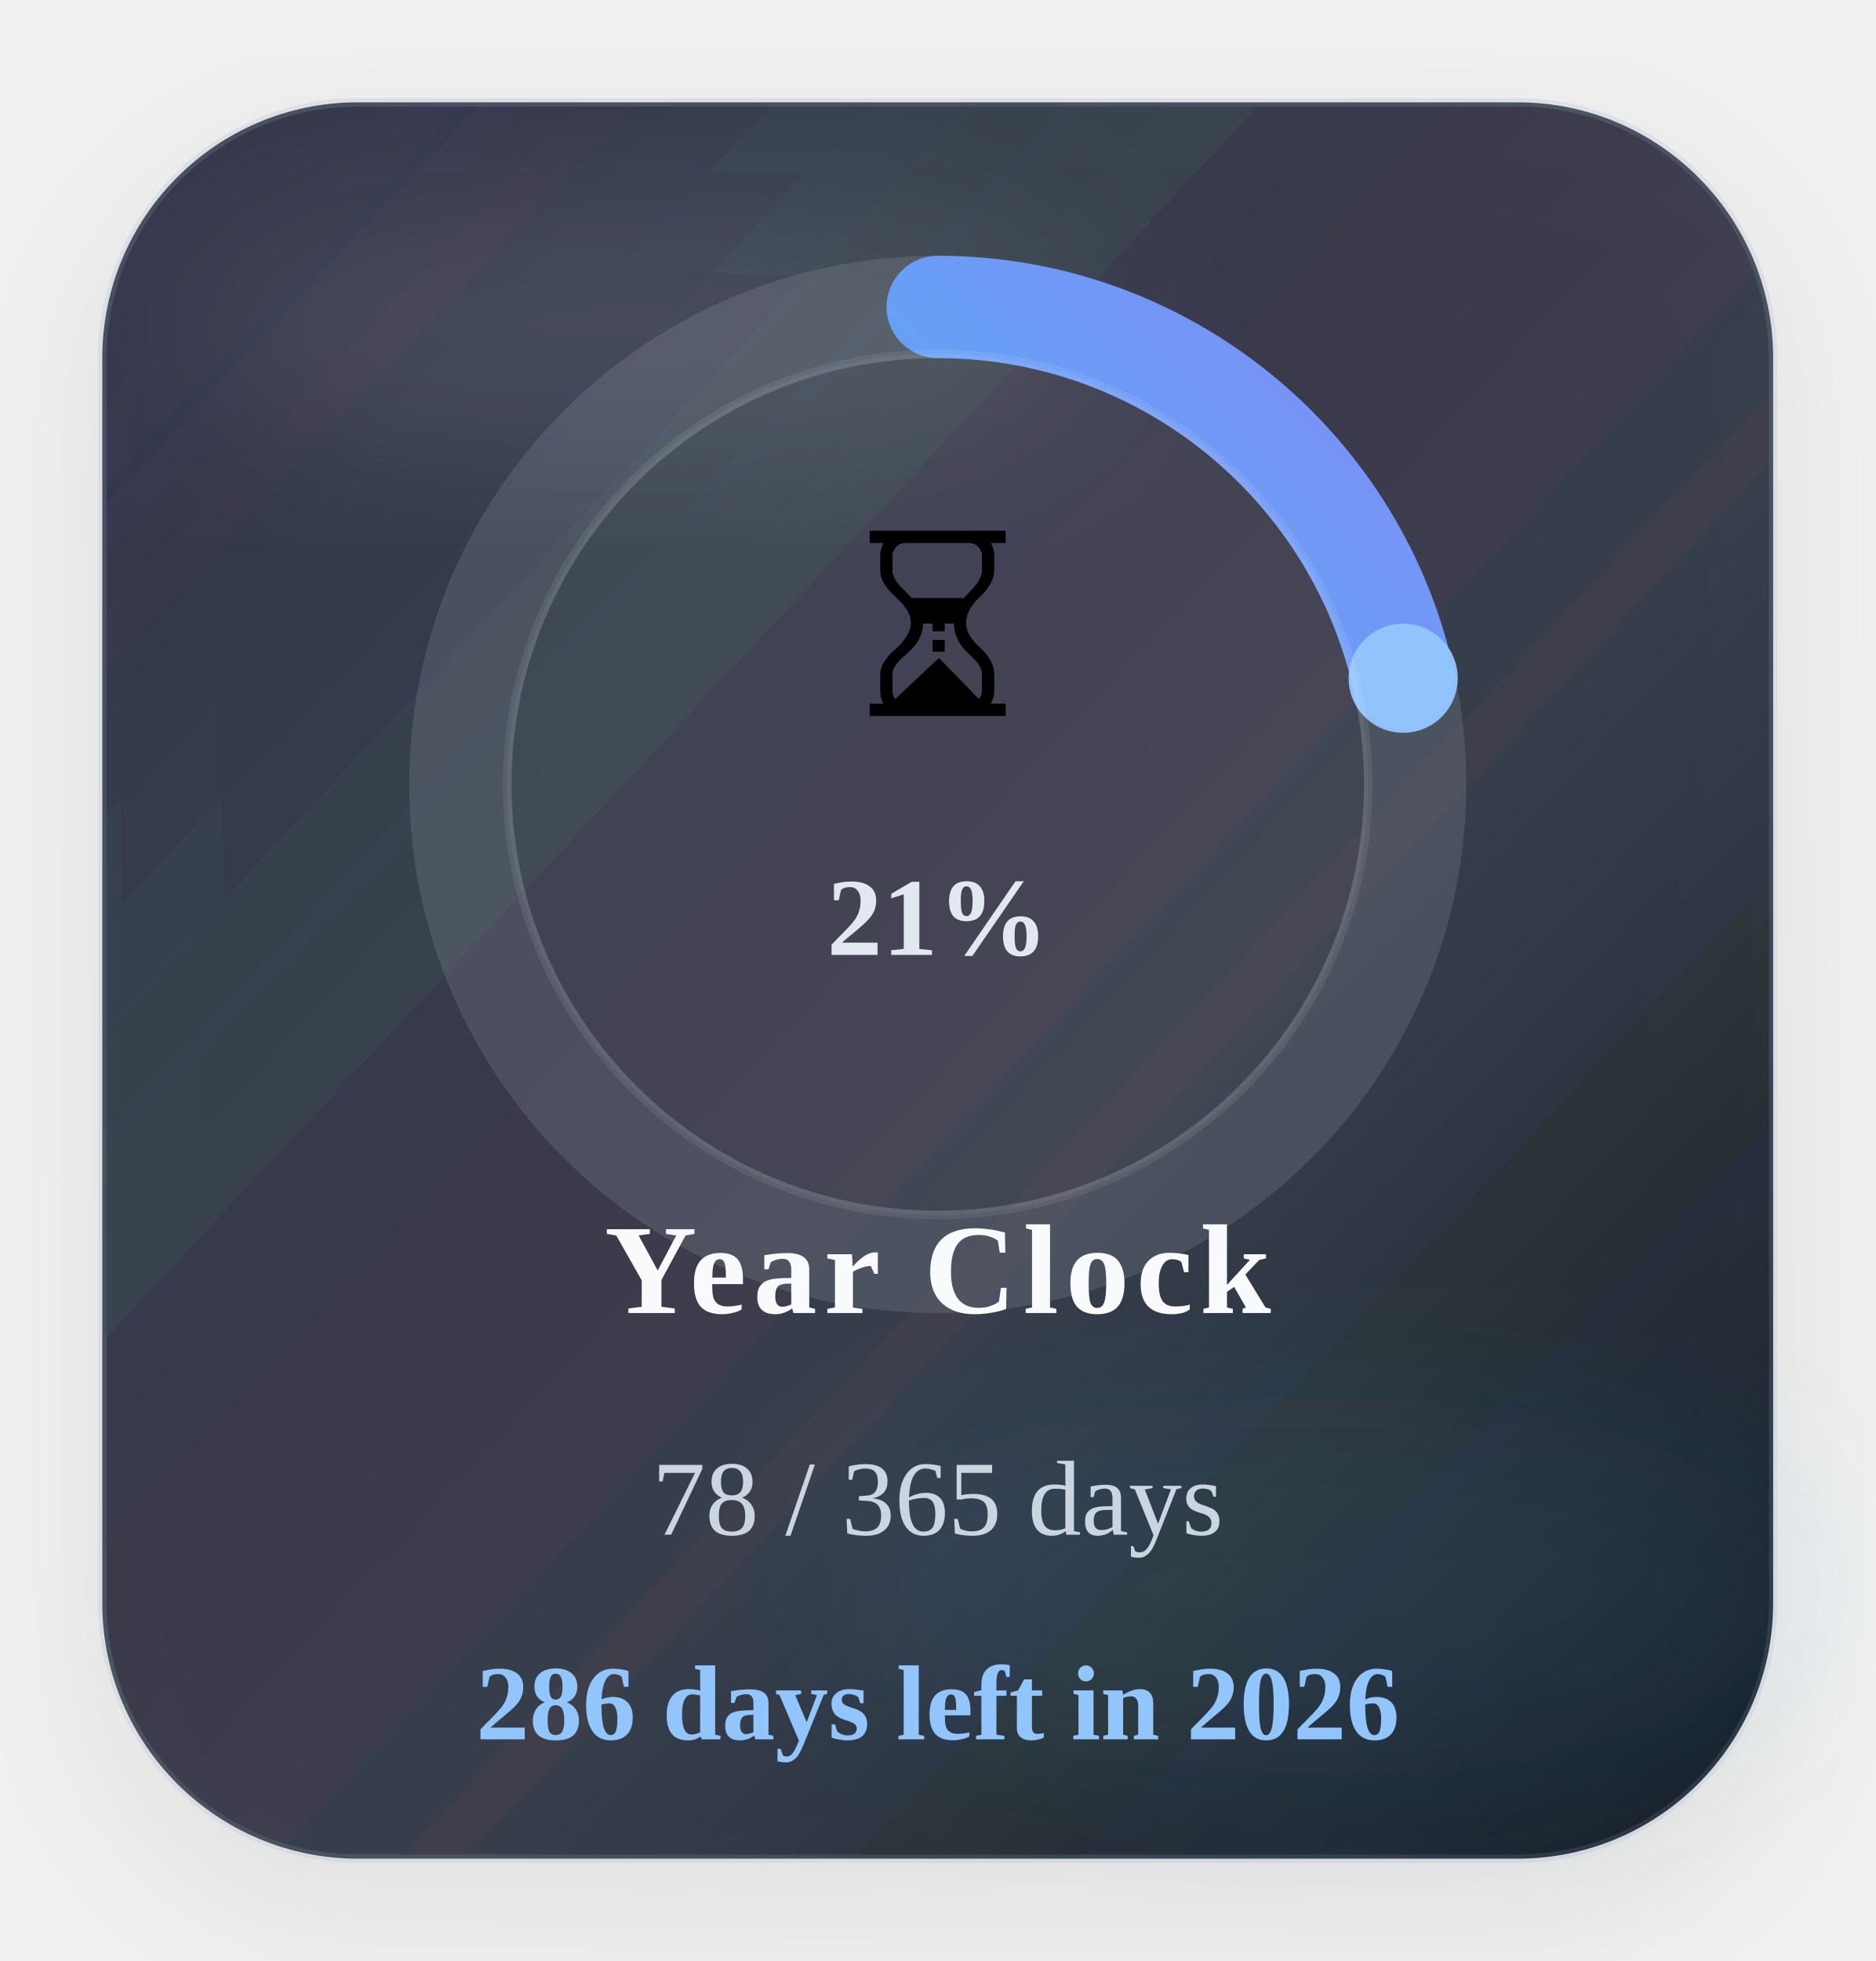
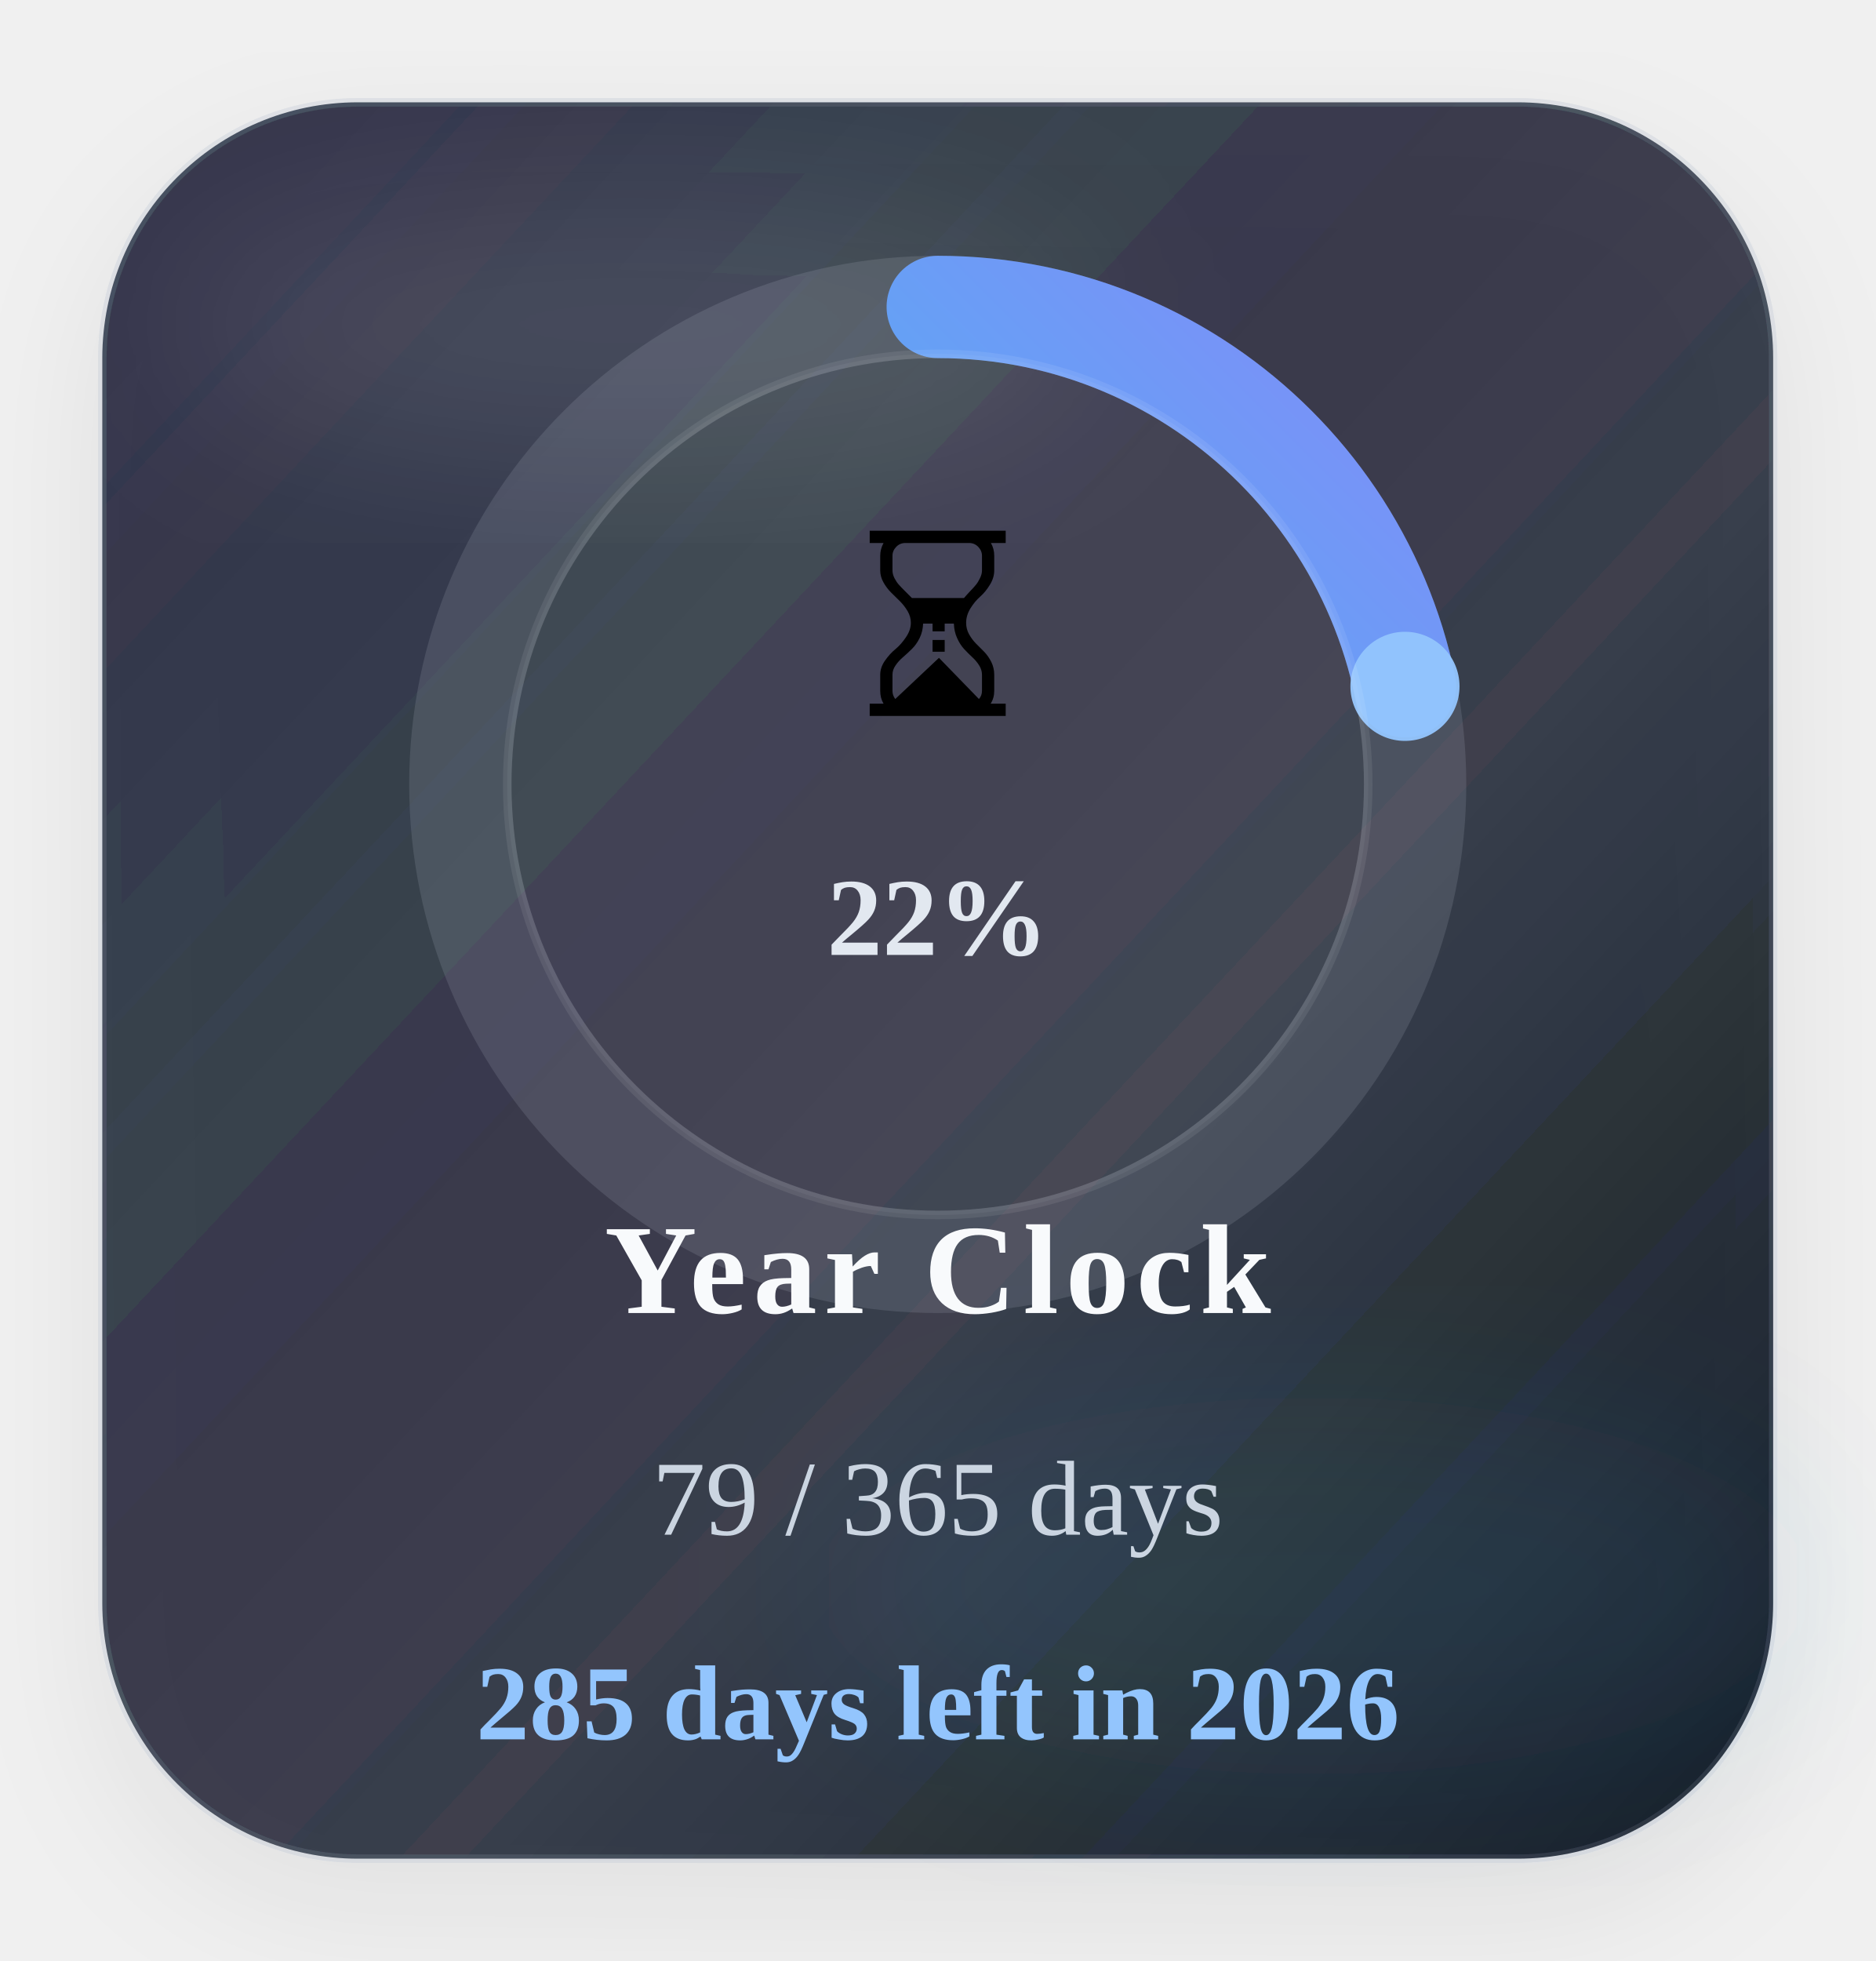
<svg xmlns="http://www.w3.org/2000/svg" width="220" height="230" viewBox="0 0 220 230" role="img" aria-label="Time progress for 2026">
  <defs>
    <linearGradient id="timeGradient" x1="0%" y1="0%" x2="100%" y2="100%">
      <stop offset="0%" stop-color="#22d3ee" />
      <stop offset="100%" stop-color="#818cf8" />
    </linearGradient>
    <linearGradient id="timeCard" x1="0%" y1="0%" x2="100%" y2="100%">
      <stop offset="0%" stop-color="#1c2537" stop-opacity="0.88" />
      <stop offset="60%" stop-color="#111827" stop-opacity="0.8" />
      <stop offset="100%" stop-color="#0b1220" stop-opacity="0.96" />
    </linearGradient>
    <filter id="timeShadow" x="-25%" y="-25%" width="150%" height="150%">
      <feDropShadow dx="0" dy="6" stdDeviation="8" flood-color="#020617" flood-opacity="0.08" />
    </filter>
    <filter id="timeBlur" x="-30%" y="-30%" width="160%" height="160%">
      <feGaussianBlur stdDeviation="10" />
    </filter>
  </defs>
  <rect x="12" y="12" width="196" height="206" rx="30" fill="url(#timeCard)" stroke="#94a3b8" stroke-opacity="0.18" filter="url(#timeShadow)" />
  <ellipse cx="74" cy="38" rx="54" ry="16" fill="#ffffff" fill-opacity="0.09" filter="url(#timeBlur)" />
  <ellipse cx="154" cy="186" rx="58" ry="22" fill="#38bdf8" fill-opacity="0.08" filter="url(#timeBlur)" />
  <circle class="ring-track" cx="110" cy="92" r="56" fill="none" stroke="#cbd5e1" stroke-opacity="0.14" stroke-width="12" />
-   <circle class="progress-ring" cx="110" cy="92" r="56" fill="none" stroke="url(#timeGradient)" stroke-width="12" stroke-linecap="round" stroke-dasharray="351.86" stroke-dashoffset="276.45" data-target-offset="276.45" data-ring-length="351.86" transform="rotate(-90 110 92)" />
-   <circle class="progress-endcap" cx="164.60" cy="79.55" r="6.4" fill="#93c5fd" fill-opacity="0.96" data-center-x="110" data-center-y="92" data-radius="56" data-target-angle="-12.8419" />
+   <circle class="progress-ring" cx="110" cy="92" r="56" fill="none" stroke="url(#timeGradient)" stroke-width="12" stroke-linecap="round" stroke-dasharray="351.86" stroke-dashoffset="275.48" data-target-offset="275.48" data-ring-length="351.86" transform="rotate(-90 110 92)" />
+   <circle class="progress-endcap" cx="164.81" cy="80.50" r="6.4" fill="#93c5fd" fill-opacity="0.96" data-center-x="110" data-center-y="92" data-radius="56" data-target-angle="-11.8555" />
  <circle class="ring-core" cx="110" cy="92" r="50.5" fill="#ffffff" fill-opacity="0.05" stroke="#ffffff" stroke-opacity="0.08" />
  <text class="progress-emoji" x="110" y="84" text-anchor="middle" font-size="30">⏳</text>
-   <text class="progress-percent" x="110" y="112" text-anchor="middle" font-size="13" font-weight="700" fill="#e2e8f0">21%</text>
+   <text class="progress-percent" x="110" y="112" text-anchor="middle" font-size="13" font-weight="700" fill="#e2e8f0">22%</text>
  <text class="progress-label" x="110" y="154" text-anchor="middle" font-size="15" font-weight="700" letter-spacing="0.8" fill="#f8fafc">Year Clock</text>
-   <text class="progress-value" x="110" y="180" text-anchor="middle" font-size="12.5" fill="#cbd5e1">78 / 365 days</text>
-   <text class="progress-status" data-status-state="remaining" x="110" y="204" text-anchor="middle" font-size="12.5" font-weight="700" fill="#93c5fd">286 days left in 2026</text>
+   <text class="progress-value" x="110" y="180" text-anchor="middle" font-size="12.5" fill="#cbd5e1">79 / 365 days</text>
+   <text class="progress-status" data-status-state="remaining" x="110" y="204" text-anchor="middle" font-size="12.5" font-weight="700" fill="#93c5fd">285 days left in 2026</text>
</svg>
